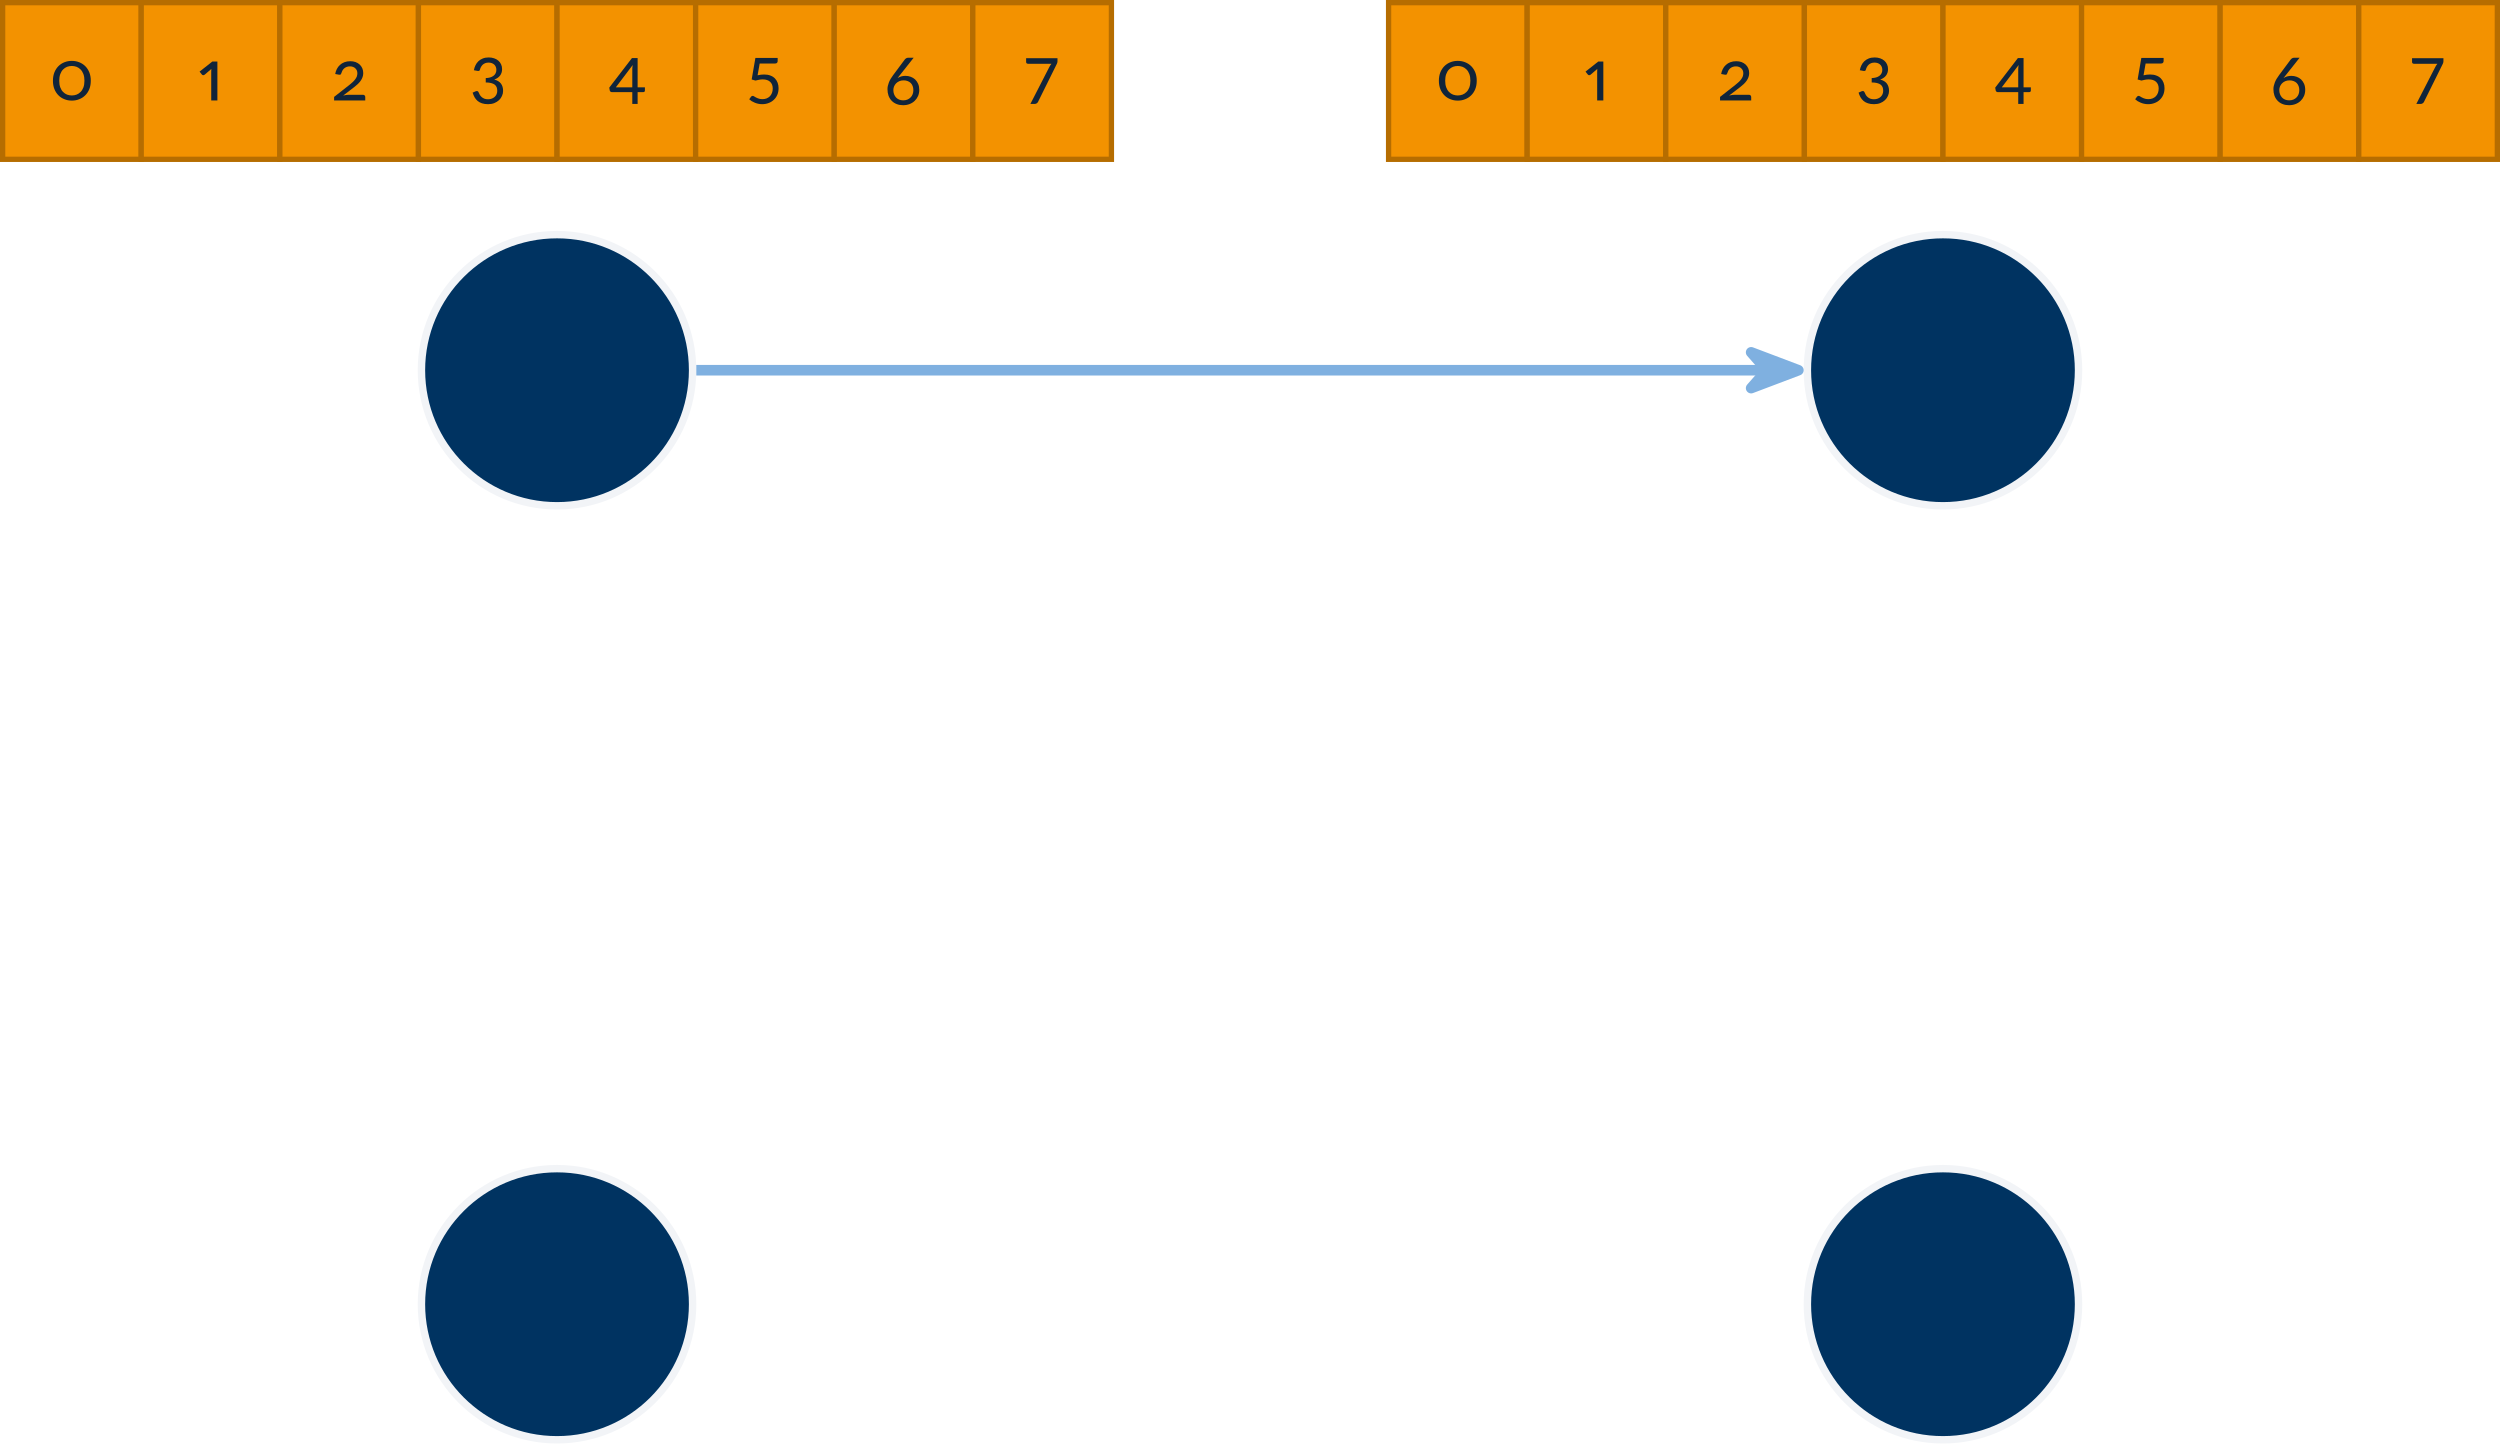
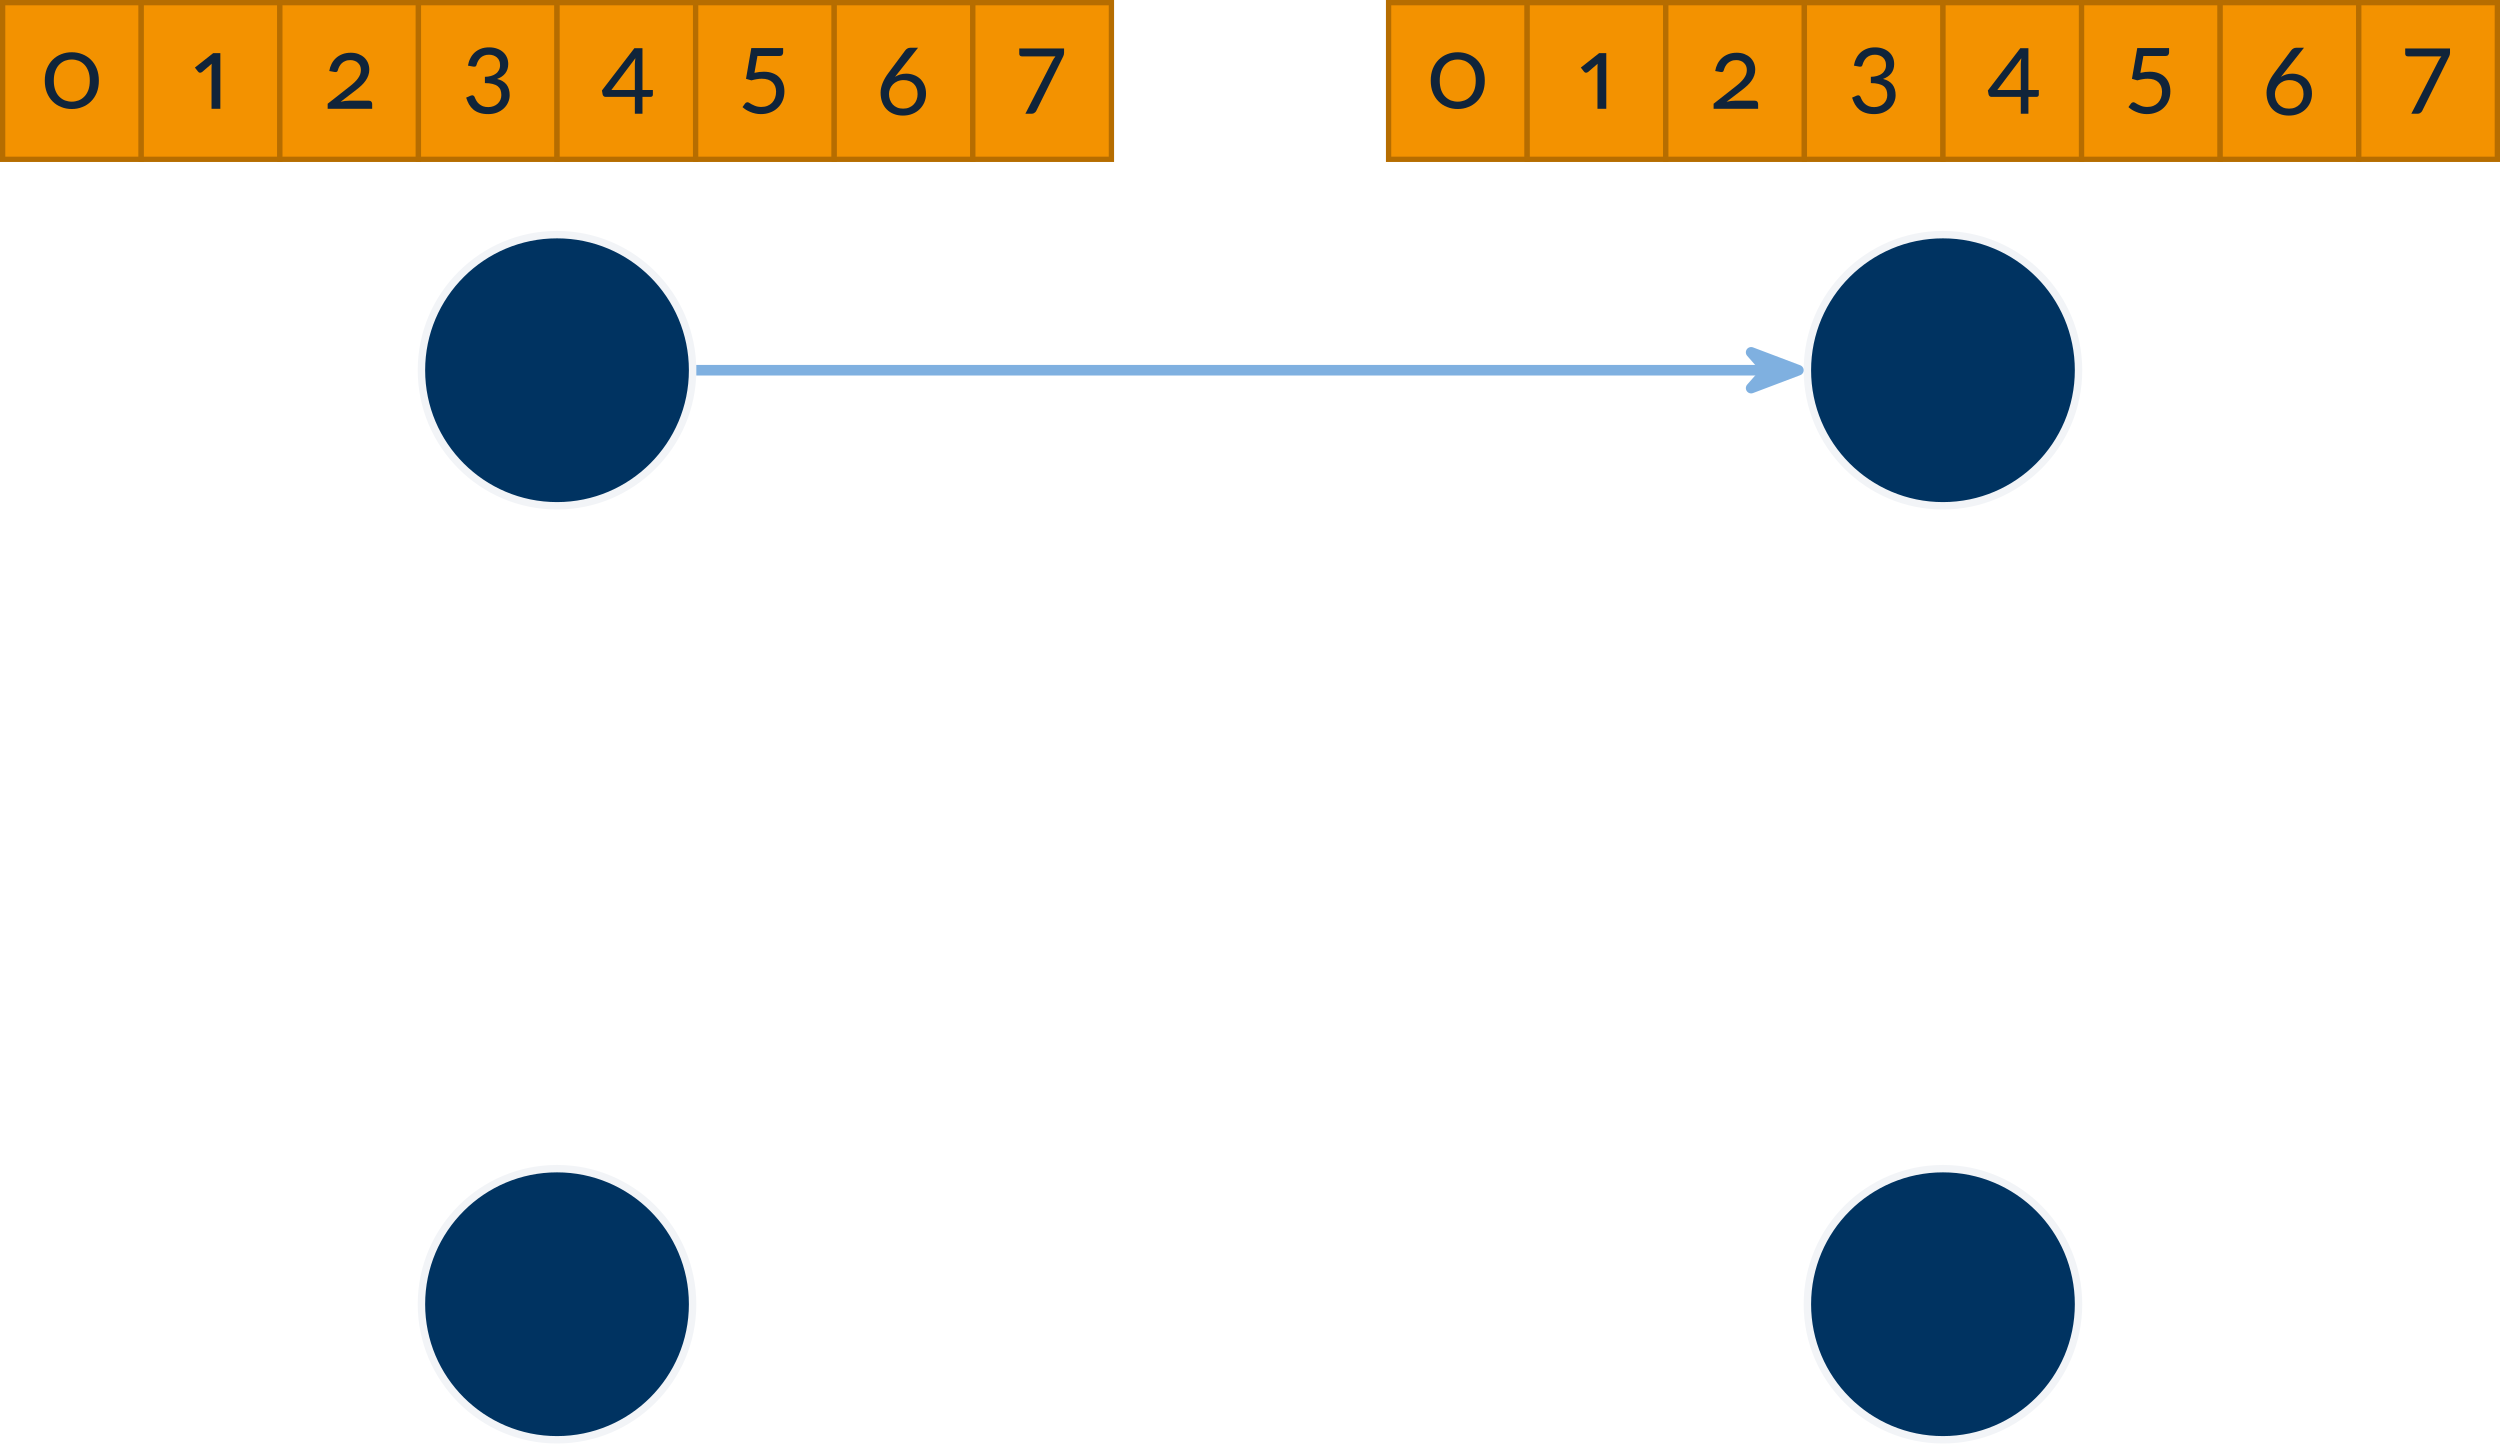
<svg xmlns="http://www.w3.org/2000/svg" xmlns:xlink="http://www.w3.org/1999/xlink" version="1.1" width="235.208pt" height="135.81pt" viewBox="-69.011 -69.011 235.208 135.81">
  <defs>
-     <path id="g1-48" d="M3.769-1.829C3.769-2.124 3.722-2.385 3.63-2.619C3.535-2.85 3.406-3.046 3.243-3.206S2.89-3.487 2.673-3.572C2.46-3.657 2.229-3.698 1.985-3.698S1.51-3.657 1.296-3.572C1.079-3.487 .889-3.365 .729-3.206S.441-2.85 .346-2.619C.254-2.385 .207-2.124 .207-1.829S.254-1.272 .346-1.038C.441-.807 .57-.611 .729-.455C.889-.292 1.079-.17 1.296-.088C1.51 0 1.74 .041 1.985 .041S2.46 0 2.673-.088C2.89-.17 3.08-.292 3.243-.455C3.406-.611 3.535-.807 3.63-1.038C3.722-1.272 3.769-1.533 3.769-1.829ZM3.172-1.829C3.172-1.588 3.138-1.377 3.074-1.201C3.006-1.028 2.918-.882 2.806-.773C2.694-.658 2.568-.577 2.426-.522C2.283-.472 2.137-.444 1.985-.444S1.683-.472 1.54-.522C1.401-.577 1.276-.658 1.164-.773C1.052-.882 .963-1.028 .899-1.201C.835-1.377 .801-1.588 .801-1.829C.801-2.073 .835-2.283 .899-2.456C.963-2.633 1.052-2.778 1.164-2.89S1.401-3.087 1.54-3.141C1.683-3.192 1.832-3.219 1.985-3.219S2.283-3.192 2.426-3.141C2.568-3.087 2.694-3.002 2.806-2.89S3.006-2.633 3.074-2.456C3.138-2.283 3.172-2.073 3.172-1.829Z" />
-     <path id="g1-49" d="M1.391-3.664L.187-2.714L.39-2.453C.465-2.354 .556-2.348 .668-2.426L1.293-2.965C1.286-2.86 1.282-2.758 1.282-2.663V0H1.862V-3.664H1.391Z" />
-     <path id="g1-50" d="M1.822-3.691C1.615-3.691 1.428-3.66 1.262-3.596C1.099-3.532 .957-3.447 .841-3.338C.719-3.226 .624-3.101 .55-2.951C.478-2.809 .427-2.653 .4-2.487L.733-2.426C.743-2.422 .757-2.422 .773-2.422C.79-2.419 .804-2.419 .814-2.419C.858-2.419 .892-2.429 .916-2.446C.936-2.463 .953-2.497 .967-2.541C.991-2.626 1.025-2.711 1.065-2.789C1.109-2.87 1.164-2.941 1.228-3.002S1.374-3.114 1.466-3.148C1.557-3.189 1.669-3.206 1.795-3.206C1.9-3.206 1.995-3.189 2.076-3.155C2.164-3.124 2.236-3.08 2.293-3.019C2.354-2.965 2.402-2.894 2.436-2.816C2.466-2.738 2.483-2.65 2.483-2.558C2.483-2.456 2.466-2.361 2.436-2.266C2.402-2.178 2.354-2.086 2.29-2.002C2.225-1.913 2.151-1.825 2.056-1.737C1.968-1.652 1.862-1.564 1.747-1.472L.295-.332V0H3.226V-.322C3.226-.38 3.206-.431 3.169-.472S3.077-.533 3.009-.533H1.706C1.628-.533 1.54-.526 1.442-.516C1.343-.502 1.248-.485 1.15-.461L2.192-1.259C2.317-1.354 2.429-1.452 2.531-1.547C2.636-1.649 2.724-1.751 2.799-1.859C2.873-1.964 2.931-2.076 2.972-2.195C3.016-2.314 3.036-2.439 3.036-2.571C3.036-2.738 3.006-2.887 2.948-3.026C2.89-3.162 2.806-3.277 2.7-3.379C2.595-3.474 2.466-3.552 2.317-3.61C2.168-3.664 2.002-3.691 1.822-3.691Z" />
-     <path id="g1-51" d="M1.805-3.691C1.598-3.691 1.411-3.66 1.248-3.596C1.089-3.532 .95-3.447 .835-3.338C.719-3.226 .624-3.101 .556-2.951C.482-2.809 .434-2.653 .407-2.487L.74-2.426C.75-2.422 .763-2.422 .78-2.422C.797-2.419 .811-2.419 .821-2.419C.865-2.419 .899-2.429 .923-2.446C.943-2.463 .96-2.497 .974-2.541C.997-2.629 1.031-2.714 1.075-2.795C1.12-2.873 1.174-2.945 1.235-3.006C1.303-3.067 1.377-3.114 1.472-3.152C1.561-3.189 1.669-3.206 1.791-3.206C1.893-3.206 1.988-3.192 2.076-3.162S2.242-3.087 2.307-3.033C2.375-2.972 2.429-2.904 2.463-2.816C2.504-2.734 2.521-2.633 2.521-2.521C2.521-2.395 2.497-2.283 2.446-2.192C2.395-2.097 2.327-2.015 2.239-1.954C2.147-1.886 2.042-1.839 1.92-1.805S1.666-1.754 1.523-1.751V-1.337C1.723-1.337 1.89-1.32 2.029-1.282C2.168-1.248 2.28-1.198 2.365-1.133C2.449-1.065 2.51-.984 2.551-.885C2.585-.787 2.605-.675 2.605-.55C2.605-.438 2.585-.332 2.544-.237C2.5-.139 2.443-.054 2.368 .014C2.29 .088 2.198 .142 2.09 .183C1.985 .224 1.866 .244 1.737 .244S1.496 .224 1.398 .19C1.299 .149 1.215 .102 1.147 .041C1.072-.02 1.014-.092 .967-.17C.919-.251 .879-.336 .845-.421C.824-.472 .79-.509 .746-.522C.699-.543 .638-.533 .563-.502L.288-.38C.339-.221 .4-.071 .475 .061C.553 .193 .648 .309 .76 .404S1.011 .573 1.17 .624C1.33 .678 1.52 .706 1.74 .706C1.957 .706 2.154 .672 2.327 .604C2.5 .533 2.65 .441 2.772 .326S2.989 .078 3.053-.075C3.121-.224 3.155-.38 3.155-.543C3.155-.824 3.087-1.052 2.951-1.235C2.816-1.411 2.605-1.54 2.324-1.611C2.558-1.693 2.738-1.818 2.867-1.981C2.996-2.151 3.06-2.351 3.06-2.592C3.06-2.758 3.029-2.907 2.968-3.04C2.907-3.175 2.823-3.291 2.711-3.386C2.599-3.484 2.466-3.559 2.314-3.61C2.161-3.664 1.991-3.691 1.805-3.691Z" />
-     <path id="g1-52" d="M2.951-.906V-3.66H2.419L.282-.875L.329-.611C.339-.567 .36-.529 .397-.499S.472-.455 .509-.455H2.449V.655H2.951V-.455H3.487C3.532-.455 3.569-.468 3.596-.495C3.623-.519 3.637-.556 3.637-.6V-.906H2.951ZM2.449-2.612V-.906H.902L2.487-3.002C2.477-2.931 2.466-2.863 2.46-2.795C2.453-2.734 2.449-2.67 2.449-2.612Z" />
-     <path id="g1-53" d="M2.873-3.352V-3.644H.777L.427-1.618L.784-1.516C.906-1.55 1.025-1.578 1.136-1.594C1.248-1.615 1.36-1.625 1.469-1.625C1.622-1.625 1.757-1.605 1.873-1.567C1.991-1.527 2.09-1.469 2.168-1.394S2.307-1.228 2.348-1.126C2.388-1.018 2.409-.902 2.409-.77C2.409-.617 2.385-.482 2.341-.36C2.293-.234 2.225-.129 2.144-.041C2.056 .047 1.954 .115 1.835 .163S1.581 .234 1.435 .234C1.276 .234 1.126 .207 .994 .149C.862 .095 .74 .031 .634-.041C.584-.075 .536-.085 .485-.071S.394-.031 .363 .01L.197 .244C.265 .305 .343 .363 .427 .421C.516 .475 .611 .522 .712 .563C.814 .607 .923 .641 1.038 .665C1.157 .692 1.279 .706 1.408 .706C1.628 .706 1.832 .672 2.022 .597C2.209 .529 2.375 .427 2.51 .295C2.653 .163 2.761 .007 2.84-.176C2.918-.363 2.958-.57 2.958-.797C2.958-.984 2.928-1.153 2.87-1.309C2.812-1.469 2.724-1.605 2.612-1.72S2.358-1.927 2.188-1.988C2.019-2.056 1.825-2.086 1.605-2.086C1.503-2.086 1.401-2.08 1.299-2.069C1.198-2.056 1.092-2.035 .984-2.012L1.181-3.121H2.636C2.717-3.121 2.778-3.141 2.816-3.189C2.853-3.23 2.873-3.287 2.873-3.352Z" />
-     <path id="g1-54" d="M1.276-2.504L1.483-2.768L2.792-4.42H2.287C2.209-4.42 2.144-4.403 2.09-4.37C2.032-4.339 1.985-4.291 1.94-4.234L.862-2.785C.675-2.538 .539-2.303 .455-2.083S.326-1.659 .326-1.466C.326-1.235 .36-1.028 .427-.841C.499-.655 .597-.495 .726-.366C.855-.231 1.011-.129 1.191-.061C1.371 .014 1.574 .047 1.798 .047C2.025 .047 2.232 .01 2.415-.064C2.605-.139 2.765-.241 2.897-.373C3.029-.502 3.135-.655 3.209-.828C3.281-1.004 3.318-1.194 3.318-1.394C3.318-1.608 3.284-1.795 3.213-1.961C3.141-2.124 3.046-2.259 2.931-2.375C2.809-2.483 2.673-2.571 2.514-2.626C2.354-2.687 2.188-2.714 2.012-2.714C1.869-2.714 1.737-2.694 1.615-2.66C1.489-2.619 1.377-2.568 1.276-2.504ZM.879-1.381C.879-1.493 .902-1.605 .943-1.713C.991-1.822 1.052-1.92 1.133-2.005C1.218-2.09 1.32-2.161 1.438-2.212S1.693-2.29 1.846-2.29C1.981-2.29 2.107-2.27 2.219-2.225C2.331-2.185 2.429-2.124 2.51-2.046C2.588-1.968 2.653-1.869 2.694-1.757C2.741-1.642 2.761-1.513 2.761-1.367C2.761-1.235 2.741-1.109 2.697-.994S2.592-.777 2.51-.692C2.426-.604 2.327-.536 2.209-.485S1.957-.41 1.808-.41C1.662-.41 1.533-.434 1.418-.482C1.303-.533 1.204-.6 1.126-.685C1.048-.773 .987-.875 .943-.994S.879-1.242 .879-1.381Z" />
-     <path id="g1-55" d="M3.057-3.644H.105V-3.294C.105-3.236 .122-3.192 .156-3.162C.19-3.135 .234-3.121 .285-3.121H2.49C2.419-3.036 2.351-2.938 2.293-2.823L.509 .655H.943C1.001 .655 1.055 .638 1.106 .597C1.16 .563 1.198 .519 1.221 .475L2.999-3.118C3.036-3.192 3.057-3.274 3.057-3.362V-3.644Z" />
+     <path id="g1-48" d="M5.384-2.612C5.384-3.034 5.316-3.407 5.186-3.741C5.05-4.071 4.866-4.352 4.633-4.58S4.129-4.982 3.819-5.103C3.514-5.224 3.184-5.283 2.835-5.283S2.157-5.224 1.851-5.103C1.541-4.982 1.27-4.808 1.042-4.58S.63-4.071 .494-3.741C.363-3.407 .296-3.034 .296-2.612S.363-1.817 .494-1.483C.63-1.153 .814-.872 1.042-.649C1.27-.417 1.541-.242 1.851-.126C2.157 0 2.486 .058 2.835 .058S3.514 0 3.819-.126C4.129-.242 4.401-.417 4.633-.649C4.866-.872 5.05-1.153 5.186-1.483C5.316-1.817 5.384-2.191 5.384-2.612ZM4.531-2.612C4.531-2.268 4.483-1.968 4.391-1.716C4.294-1.468 4.168-1.26 4.008-1.105C3.848-.94 3.669-.824 3.465-.746C3.262-.674 3.053-.635 2.835-.635S2.404-.674 2.2-.746C2.002-.824 1.822-.94 1.662-1.105C1.502-1.26 1.376-1.468 1.284-1.716C1.192-1.968 1.144-2.268 1.144-2.612C1.144-2.961 1.192-3.262 1.284-3.509C1.376-3.761 1.502-3.969 1.662-4.129S2.002-4.41 2.2-4.488C2.404-4.56 2.617-4.599 2.835-4.599S3.262-4.56 3.465-4.488C3.669-4.41 3.848-4.289 4.008-4.129S4.294-3.761 4.391-3.509C4.483-3.262 4.531-2.961 4.531-2.612Z" />
+     <path id="g1-49" d="M1.987-5.234L.267-3.877L.557-3.504C.664-3.363 .795-3.354 .955-3.465L1.846-4.236C1.837-4.086 1.832-3.94 1.832-3.804V0H2.661V-5.234H1.987Z" />
+     <path id="g1-50" d="M2.603-5.273C2.307-5.273 2.04-5.229 1.803-5.137C1.57-5.045 1.367-4.924 1.202-4.769C1.027-4.609 .892-4.43 .785-4.216C.683-4.013 .611-3.79 .572-3.552L1.047-3.465C1.061-3.46 1.081-3.46 1.105-3.46C1.129-3.455 1.149-3.455 1.163-3.455C1.226-3.455 1.275-3.47 1.309-3.494C1.338-3.518 1.362-3.567 1.381-3.63C1.415-3.751 1.464-3.872 1.522-3.984C1.585-4.1 1.662-4.202 1.754-4.289S1.963-4.449 2.094-4.497C2.224-4.556 2.384-4.58 2.564-4.58C2.714-4.58 2.85-4.556 2.966-4.507C3.092-4.464 3.194-4.401 3.276-4.313C3.363-4.236 3.431-4.134 3.48-4.023C3.523-3.911 3.548-3.785 3.548-3.654C3.548-3.509 3.523-3.373 3.48-3.237C3.431-3.111 3.363-2.981 3.271-2.859C3.179-2.733 3.073-2.607 2.937-2.481C2.811-2.36 2.661-2.234 2.496-2.103L.422-.475V0H4.609V-.46C4.609-.543 4.58-.615 4.527-.674S4.396-.761 4.299-.761H2.438C2.326-.761 2.2-.751 2.06-.737C1.919-.717 1.783-.693 1.643-.659L3.131-1.798C3.31-1.934 3.47-2.074 3.615-2.21C3.766-2.355 3.892-2.501 3.998-2.656C4.105-2.806 4.187-2.966 4.245-3.136C4.308-3.305 4.338-3.485 4.338-3.674C4.338-3.911 4.294-4.124 4.212-4.323C4.129-4.517 4.008-4.682 3.858-4.827C3.707-4.963 3.523-5.074 3.31-5.157C3.097-5.234 2.859-5.273 2.603-5.273Z" />
+     <path id="g1-51" d="M2.578-5.273C2.283-5.273 2.016-5.229 1.783-5.137C1.556-5.045 1.357-4.924 1.192-4.769C1.027-4.609 .892-4.43 .795-4.216C.688-4.013 .62-3.79 .582-3.552L1.057-3.465C1.071-3.46 1.09-3.46 1.115-3.46C1.139-3.455 1.158-3.455 1.173-3.455C1.236-3.455 1.284-3.47 1.318-3.494C1.347-3.518 1.372-3.567 1.391-3.63C1.425-3.756 1.473-3.877 1.536-3.993C1.599-4.105 1.677-4.207 1.764-4.294C1.861-4.381 1.968-4.449 2.103-4.502C2.229-4.556 2.384-4.58 2.559-4.58C2.704-4.58 2.84-4.56 2.966-4.517S3.203-4.41 3.296-4.333C3.392-4.245 3.47-4.149 3.518-4.023C3.577-3.906 3.601-3.761 3.601-3.601C3.601-3.422 3.567-3.262 3.494-3.131C3.422-2.995 3.325-2.879 3.199-2.792C3.068-2.695 2.918-2.627 2.743-2.578S2.38-2.506 2.176-2.501V-1.909C2.462-1.909 2.699-1.885 2.898-1.832C3.097-1.783 3.257-1.711 3.378-1.619C3.499-1.522 3.586-1.405 3.644-1.265C3.693-1.124 3.722-.964 3.722-.785C3.722-.625 3.693-.475 3.635-.339C3.572-.199 3.489-.078 3.383 .019C3.271 .126 3.14 .204 2.985 .262C2.835 .32 2.666 .349 2.481 .349S2.137 .32 1.997 .271C1.856 .213 1.735 .145 1.638 .058C1.531-.029 1.449-.131 1.381-.242C1.313-.359 1.255-.48 1.207-.601C1.178-.674 1.129-.727 1.066-.746C.998-.775 .911-.761 .805-.717L.412-.543C.485-.315 .572-.102 .678 .087C.79 .276 .926 .441 1.086 .577S1.444 .819 1.672 .892C1.9 .969 2.171 1.008 2.486 1.008C2.796 1.008 3.077 .96 3.325 .863C3.572 .761 3.785 .63 3.96 .465S4.27 .111 4.362-.107C4.459-.32 4.507-.543 4.507-.775C4.507-1.178 4.41-1.502 4.216-1.764C4.023-2.016 3.722-2.2 3.32-2.302C3.654-2.418 3.911-2.598 4.095-2.83C4.279-3.073 4.371-3.359 4.371-3.703C4.371-3.94 4.328-4.153 4.241-4.342C4.153-4.536 4.032-4.701 3.872-4.837C3.712-4.977 3.523-5.084 3.305-5.157C3.087-5.234 2.845-5.273 2.578-5.273Z" />
+     <path id="g1-52" d="M4.216-1.294V-5.229H3.455L.402-1.25L.47-.872C.485-.809 .514-.756 .567-.712S.674-.649 .727-.649H3.499V.935H4.216V-.649H4.982C5.045-.649 5.098-.669 5.137-.708C5.176-.741 5.195-.795 5.195-.858V-1.294H4.216ZM3.499-3.732V-1.294H1.289L3.552-4.289C3.538-4.187 3.523-4.09 3.514-3.993C3.504-3.906 3.499-3.814 3.499-3.732Z" />
+     <path id="g1-53" d="M4.105-4.788V-5.205H1.11L.611-2.312L1.12-2.166C1.294-2.215 1.464-2.254 1.624-2.278C1.783-2.307 1.943-2.321 2.098-2.321C2.317-2.321 2.51-2.292 2.675-2.239C2.845-2.181 2.985-2.098 3.097-1.992S3.296-1.754 3.354-1.609C3.412-1.454 3.441-1.289 3.441-1.1C3.441-.882 3.407-.688 3.344-.514C3.276-.334 3.179-.184 3.063-.058C2.937 .068 2.792 .165 2.622 .233S2.258 .334 2.05 .334C1.822 .334 1.609 .296 1.42 .213C1.231 .136 1.057 .044 .906-.058C.834-.107 .766-.121 .693-.102S.562-.044 .519 .015L.281 .349C.378 .436 .489 .519 .611 .601C.737 .678 .872 .746 1.018 .805C1.163 .868 1.318 .916 1.483 .95C1.653 .989 1.827 1.008 2.011 1.008C2.326 1.008 2.617 .96 2.888 .853C3.155 .756 3.392 .611 3.586 .422C3.79 .233 3.945 .01 4.056-.252C4.168-.519 4.226-.814 4.226-1.139C4.226-1.405 4.182-1.648 4.1-1.871C4.018-2.098 3.892-2.292 3.732-2.457S3.368-2.753 3.126-2.84C2.884-2.937 2.607-2.981 2.292-2.981C2.147-2.981 2.002-2.971 1.856-2.956C1.711-2.937 1.561-2.908 1.405-2.874L1.687-4.459H3.766C3.882-4.459 3.969-4.488 4.023-4.556C4.076-4.614 4.105-4.696 4.105-4.788Z" />
+     <path id="g1-54" d="M1.822-3.577L2.118-3.955L3.989-6.315H3.266C3.155-6.315 3.063-6.291 2.985-6.242C2.903-6.199 2.835-6.131 2.772-6.048L1.231-3.979C.964-3.625 .771-3.291 .649-2.976S.465-2.37 .465-2.094C.465-1.764 .514-1.468 .611-1.202C.712-.935 .853-.708 1.037-.523C1.221-.33 1.444-.184 1.701-.087C1.958 .019 2.249 .068 2.569 .068C2.893 .068 3.189 .015 3.451-.092C3.722-.199 3.95-.344 4.139-.533C4.328-.717 4.478-.935 4.585-1.183C4.686-1.435 4.74-1.706 4.74-1.992C4.74-2.297 4.691-2.564 4.59-2.801C4.488-3.034 4.352-3.228 4.187-3.392C4.013-3.548 3.819-3.674 3.591-3.751C3.363-3.838 3.126-3.877 2.874-3.877C2.67-3.877 2.481-3.848 2.307-3.8C2.128-3.741 1.968-3.669 1.822-3.577ZM1.255-1.972C1.255-2.132 1.289-2.292 1.347-2.447C1.415-2.603 1.502-2.743 1.619-2.864C1.74-2.985 1.885-3.087 2.055-3.16S2.418-3.271 2.636-3.271C2.83-3.271 3.01-3.242 3.17-3.179C3.329-3.121 3.47-3.034 3.586-2.922C3.698-2.811 3.79-2.67 3.848-2.51C3.916-2.346 3.945-2.161 3.945-1.953C3.945-1.764 3.916-1.585 3.853-1.42S3.703-1.11 3.586-.989C3.465-.863 3.325-.766 3.155-.693S2.796-.586 2.583-.586C2.375-.586 2.191-.62 2.026-.688C1.861-.761 1.72-.858 1.609-.979C1.498-1.105 1.41-1.25 1.347-1.42S1.255-1.774 1.255-1.972Z" />
+     <path id="g1-55" d="M4.367-5.205H.15V-4.706C.15-4.623 .174-4.56 .223-4.517C.271-4.478 .334-4.459 .407-4.459H3.557C3.455-4.338 3.359-4.197 3.276-4.032L.727 .935H1.347C1.43 .935 1.507 .911 1.58 .853C1.657 .805 1.711 .741 1.745 .678L4.284-4.454C4.338-4.56 4.367-4.677 4.367-4.803V-5.205Z" />
  </defs>
  <g id="page1">
    <g stroke-miterlimit="10" transform="translate(-68.76215,-34.17946)scale(0.996264,-0.996264)">
      <g fill="#000" stroke="#000">
        <g stroke-width="0.4">
          <g stroke="#b66d00">
            <g stroke-width="0.5">
              <g fill="#f39200">
                <path d="M0 19.917V34.712H13.088V19.917ZM13.088 34.712" />
              </g>
            </g>
          </g>
-           <g transform="translate(4.54097,25.50208)">
+           <g transform="translate(3.68251,24.72537)">
            <g stroke="none" transform="scale(-1.00375,1.00375)translate(-68.76215,-34.17946)scale(-1,-1)">
              <g fill="#10243a">
                <g stroke="none">
                  <g fill="#10243a">
                    <use x="-68.762" y="-34.179" xlink:href="#g1-48" />
                  </g>
                </g>
              </g>
            </g>
          </g>
          <g stroke="#b66d00">
            <g stroke-width="0.5">
              <g fill="#f39200">
                <path d="M13.088 19.917V34.712H26.177V19.917ZM26.177 34.712" />
              </g>
            </g>
          </g>
-           <g transform="translate(18.41061,25.47723)">
+           <g transform="translate(17.88696,24.68988)">
            <g stroke="none" transform="scale(-1.00375,1.00375)translate(-68.76215,-34.17946)scale(-1,-1)">
              <g fill="#10243a">
                <g stroke="none">
                  <g fill="#10243a">
                    <use x="-68.762" y="-34.179" xlink:href="#g1-49" />
                  </g>
                </g>
              </g>
            </g>
          </g>
          <g stroke="#b66d00">
            <g stroke-width="0.5">
              <g fill="#f39200">
                <path d="M26.177 19.917V34.712H39.265V19.917ZM39.265 34.712" />
              </g>
            </g>
          </g>
-           <g transform="translate(31.0052,25.47723)">
+           <g transform="translate(30.26991,24.68988)">
            <g stroke="none" transform="scale(-1.00375,1.00375)translate(-68.76215,-34.17946)scale(-1,-1)">
              <g fill="#10243a">
                <g stroke="none">
                  <g fill="#10243a">
                    <use x="-68.762" y="-34.179" xlink:href="#g1-50" />
                  </g>
                </g>
              </g>
            </g>
          </g>
          <g stroke="#b66d00">
            <g stroke-width="0.5">
              <g fill="#f39200">
                <path d="M39.265 19.917V34.712H52.354V19.917ZM52.354 34.712" />
              </g>
            </g>
          </g>
-           <g transform="translate(44.09366,25.83282)">
+           <g transform="translate(43.35837,25.19788)">
            <g stroke="none" transform="scale(-1.00375,1.00375)translate(-68.76215,-34.17946)scale(-1,-1)">
              <g fill="#10243a">
                <g stroke="none">
                  <g fill="#10243a">
                    <use x="-68.762" y="-34.179" xlink:href="#g1-51" />
                  </g>
                </g>
              </g>
            </g>
          </g>
          <g stroke="#b66d00">
            <g stroke-width="0.5">
              <g fill="#f39200">
                <path d="M52.354 19.917V34.712H65.442V19.917ZM65.442 34.712" />
              </g>
            </g>
          </g>
-           <g transform="translate(57.00256,25.8078)">
+           <g transform="translate(56.19032,25.16212)">
            <g stroke="none" transform="scale(-1.00375,1.00375)translate(-68.76215,-34.17946)scale(-1,-1)">
              <g fill="#10243a">
                <g stroke="none">
                  <g fill="#10243a">
                    <use x="-68.762" y="-34.179" xlink:href="#g1-52" />
                  </g>
                </g>
              </g>
            </g>
          </g>
          <g stroke="#b66d00">
            <g stroke-width="0.5">
              <g fill="#f39200">
                <path d="M65.442 19.917V34.712H78.531V19.917ZM78.531 34.712" />
              </g>
            </g>
          </g>
-           <g transform="translate(70.30627,25.83282)">
+           <g transform="translate(69.58627,25.19788)">
            <g stroke="none" transform="scale(-1.00375,1.00375)translate(-68.76215,-34.17946)scale(-1,-1)">
              <g fill="#10243a">
                <g stroke="none">
                  <g fill="#10243a">
                    <use x="-68.762" y="-34.179" xlink:href="#g1-53" />
                  </g>
                </g>
              </g>
            </g>
          </g>
          <g stroke="#b66d00">
            <g stroke-width="0.5">
              <g fill="#f39200">
                <path d="M78.531 19.917V34.712H91.619V19.917ZM91.619 34.712" />
              </g>
            </g>
          </g>
-           <g transform="translate(83.23233,25.0749)">
+           <g transform="translate(82.44273,24.11513)">
            <g stroke="none" transform="scale(-1.00375,1.00375)translate(-68.76215,-34.17946)scale(-1,-1)">
              <g fill="#10243a">
                <g stroke="none">
                  <g fill="#10243a">
                    <use x="-68.762" y="-34.179" xlink:href="#g1-54" />
                  </g>
                </g>
              </g>
            </g>
          </g>
          <g stroke="#b66d00">
            <g stroke-width="0.5">
              <g fill="#f39200">
                <path d="M91.619 19.917V34.712H104.708V19.917ZM104.708 34.712" />
              </g>
            </g>
          </g>
-           <g transform="translate(96.54654,25.8078)">
+           <g transform="translate(95.85368,25.16212)">
            <g stroke="none" transform="scale(-1.00375,1.00375)translate(-68.76215,-34.17946)scale(-1,-1)">
              <g fill="#10243a">
                <g stroke="none">
                  <g fill="#10243a">
                    <use x="-68.762" y="-34.179" xlink:href="#g1-55" />
                  </g>
                </g>
              </g>
            </g>
          </g>
          <g stroke="#b66d00">
            <g stroke-width="0.5">
              <g fill="#f39200">
                <path d="M130.883 19.917V34.712H143.971V19.917ZM143.971 34.712" />
              </g>
            </g>
          </g>
-           <g transform="translate(135.4238,25.50208)">
+           <g transform="translate(134.5653,24.72537)">
            <g stroke="none" transform="scale(-1.00375,1.00375)translate(-68.76215,-34.17946)scale(-1,-1)">
              <g fill="#10243a">
                <g stroke="none">
                  <g fill="#10243a">
                    <use x="-68.762" y="-34.179" xlink:href="#g1-48" />
                  </g>
                </g>
              </g>
            </g>
          </g>
          <g stroke="#b66d00">
            <g stroke-width="0.5">
              <g fill="#f39200">
                <path d="M143.971 19.917V34.712H157.06V19.917ZM157.06 34.712" />
              </g>
            </g>
          </g>
-           <g transform="translate(149.2934,25.47723)">
+           <g transform="translate(148.7697,24.68988)">
            <g stroke="none" transform="scale(-1.00375,1.00375)translate(-68.76215,-34.17946)scale(-1,-1)">
              <g fill="#10243a">
                <g stroke="none">
                  <g fill="#10243a">
                    <use x="-68.762" y="-34.179" xlink:href="#g1-49" />
                  </g>
                </g>
              </g>
            </g>
          </g>
          <g stroke="#b66d00">
            <g stroke-width="0.5">
              <g fill="#f39200">
                <path d="M157.06 19.917V34.712H170.148V19.917ZM170.148 34.712" />
              </g>
            </g>
          </g>
-           <g transform="translate(161.888,25.47723)">
+           <g transform="translate(161.1527,24.68988)">
            <g stroke="none" transform="scale(-1.00375,1.00375)translate(-68.76215,-34.17946)scale(-1,-1)">
              <g fill="#10243a">
                <g stroke="none">
                  <g fill="#10243a">
                    <use x="-68.762" y="-34.179" xlink:href="#g1-50" />
                  </g>
                </g>
              </g>
            </g>
          </g>
          <g stroke="#b66d00">
            <g stroke-width="0.5">
              <g fill="#f39200">
                <path d="M170.148 19.917V34.712H183.237V19.917ZM183.237 34.712" />
              </g>
            </g>
          </g>
-           <g transform="translate(174.9764,25.83282)">
+           <g transform="translate(174.2412,25.19788)">
            <g stroke="none" transform="scale(-1.00375,1.00375)translate(-68.76215,-34.17946)scale(-1,-1)">
              <g fill="#10243a">
                <g stroke="none">
                  <g fill="#10243a">
                    <use x="-68.762" y="-34.179" xlink:href="#g1-51" />
                  </g>
                </g>
              </g>
            </g>
          </g>
          <g stroke="#b66d00">
            <g stroke-width="0.5">
              <g fill="#f39200">
                <path d="M183.237 19.917V34.712H196.325V19.917ZM196.325 34.712" />
              </g>
            </g>
          </g>
-           <g transform="translate(187.8853,25.8078)">
+           <g transform="translate(187.0731,25.16212)">
            <g stroke="none" transform="scale(-1.00375,1.00375)translate(-68.76215,-34.17946)scale(-1,-1)">
              <g fill="#10243a">
                <g stroke="none">
                  <g fill="#10243a">
                    <use x="-68.762" y="-34.179" xlink:href="#g1-52" />
                  </g>
                </g>
              </g>
            </g>
          </g>
          <g stroke="#b66d00">
            <g stroke-width="0.5">
              <g fill="#f39200">
                <path d="M196.325 19.917V34.712H209.413V19.917ZM209.413 34.712" />
              </g>
            </g>
          </g>
-           <g transform="translate(201.1891,25.83282)">
+           <g transform="translate(200.4691,25.19788)">
            <g stroke="none" transform="scale(-1.00375,1.00375)translate(-68.76215,-34.17946)scale(-1,-1)">
              <g fill="#10243a">
                <g stroke="none">
                  <g fill="#10243a">
                    <use x="-68.762" y="-34.179" xlink:href="#g1-53" />
                  </g>
                </g>
              </g>
            </g>
          </g>
          <g stroke="#b66d00">
            <g stroke-width="0.5">
              <g fill="#f39200">
                <path d="M209.413 19.917V34.712H222.502V19.917ZM222.502 34.712" />
              </g>
            </g>
          </g>
-           <g transform="translate(214.1151,25.0749)">
+           <g transform="translate(213.3255,24.11513)">
            <g stroke="none" transform="scale(-1.00375,1.00375)translate(-68.76215,-34.17946)scale(-1,-1)">
              <g fill="#10243a">
                <g stroke="none">
                  <g fill="#10243a">
                    <use x="-68.762" y="-34.179" xlink:href="#g1-54" />
                  </g>
                </g>
              </g>
            </g>
          </g>
          <g stroke="#b66d00">
            <g stroke-width="0.5">
              <g fill="#f39200">
                <path d="M222.502 19.917V34.712H235.59V19.917ZM235.59 34.712" />
              </g>
            </g>
          </g>
-           <g transform="translate(227.4293,25.8078)">
+           <g transform="translate(226.7365,25.16212)">
            <g stroke="none" transform="scale(-1.00375,1.00375)translate(-68.76215,-34.17946)scale(-1,-1)">
              <g fill="#10243a">
                <g stroke="none">
                  <g fill="#10243a">
                    <use x="-68.762" y="-34.179" xlink:href="#g1-55" />
                  </g>
                </g>
              </g>
            </g>
          </g>
          <g stroke="#f2f4f7">
            <g stroke-width="0.7">
              <g fill="#003361">
                <g stroke="#f2f4f7">
                  <g stroke-width="0.7">
                    <g fill="#003361">
                      <path d="M65.157 0C65.157 7.071 59.424 12.804 52.353 12.804S39.549 7.071 39.549 0S45.282-12.804 52.353-12.804S65.157-7.071 65.157 0ZM52.353 0" />
                    </g>
                  </g>
                </g>
                <g transform="translate(52.35294,0.0)">
                  <g stroke="none" transform="scale(-1.00375,1.00375)translate(-68.76215,-34.17946)scale(-1,-1)">
                    <g fill="#f2f4f7">
                      <g stroke="none" />
                    </g>
                  </g>
                </g>
              </g>
            </g>
          </g>
          <g stroke="#f2f4f7">
            <g stroke-width="0.7">
              <g fill="#003361">
                <g stroke="#f2f4f7">
                  <g stroke-width="0.7">
                    <g fill="#003361">
                      <path d="M196.039 0C196.039 7.071 190.307 12.804 183.236 12.804S170.432 7.071 170.432 0S176.164-12.804 183.236-12.804S196.039-7.071 196.039 0ZM183.236 0" />
                    </g>
                  </g>
                </g>
                <g transform="translate(183.2357,0.0)">
                  <g stroke="none" transform="scale(-1.00375,1.00375)translate(-68.76215,-34.17946)scale(-1,-1)">
                    <g fill="#f2f4f7">
                      <g stroke="none" />
                    </g>
                  </g>
                </g>
              </g>
            </g>
          </g>
          <g stroke="#f2f4f7">
            <g stroke-width="0.7">
              <g fill="#003361">
                <g stroke="#f2f4f7">
                  <g stroke-width="0.7">
                    <g fill="#003361">
                      <path d="M65.157-88.204C65.157-81.132 59.424-75.4 52.353-75.4S39.549-81.132 39.549-88.204C39.549-95.275 45.282-101.007 52.353-101.007S65.157-95.275 65.157-88.204ZM52.353-88.204" />
                    </g>
                  </g>
                </g>
                <g transform="translate(52.35294,-88.20367)">
                  <g stroke="none" transform="scale(-1.00375,1.00375)translate(-68.76215,-34.17946)scale(-1,-1)">
                    <g fill="#f2f4f7">
                      <g stroke="none" />
                    </g>
                  </g>
                </g>
              </g>
            </g>
          </g>
          <g stroke="#f2f4f7">
            <g stroke-width="0.7">
              <g fill="#003361">
                <g stroke="#f2f4f7">
                  <g stroke-width="0.7">
                    <g fill="#003361">
                      <path d="M196.039-88.204C196.039-81.132 190.307-75.4 183.236-75.4S170.432-81.132 170.432-88.204C170.432-95.275 176.164-101.007 183.236-101.007S196.039-95.275 196.039-88.204ZM183.236-88.204" />
                    </g>
                  </g>
                </g>
                <g transform="translate(183.2357,-88.20367)">
                  <g stroke="none" transform="scale(-1.00375,1.00375)translate(-68.76215,-34.17946)scale(-1,-1)">
                    <g fill="#f2f4f7">
                      <g stroke="none" />
                    </g>
                  </g>
                </g>
              </g>
            </g>
          </g>
          <g stroke="#7fb0e0">
            <g stroke-width="1.0">
              <path d="M65.507 0H166.355" fill="none" />
              <g fill="#7fb0e0">
                <g transform="translate(163.506,0.0)">
                  <g stroke-dasharray="none" stroke-dashoffset="0.0">
                    <g stroke-linejoin="round">
                      <path d="M6.076 0L1.615 1.689L3.099 0L1.615-1.689Z" />
                    </g>
                  </g>
                </g>
              </g>
            </g>
          </g>
        </g>
      </g>
    </g>
  </g>
</svg>
